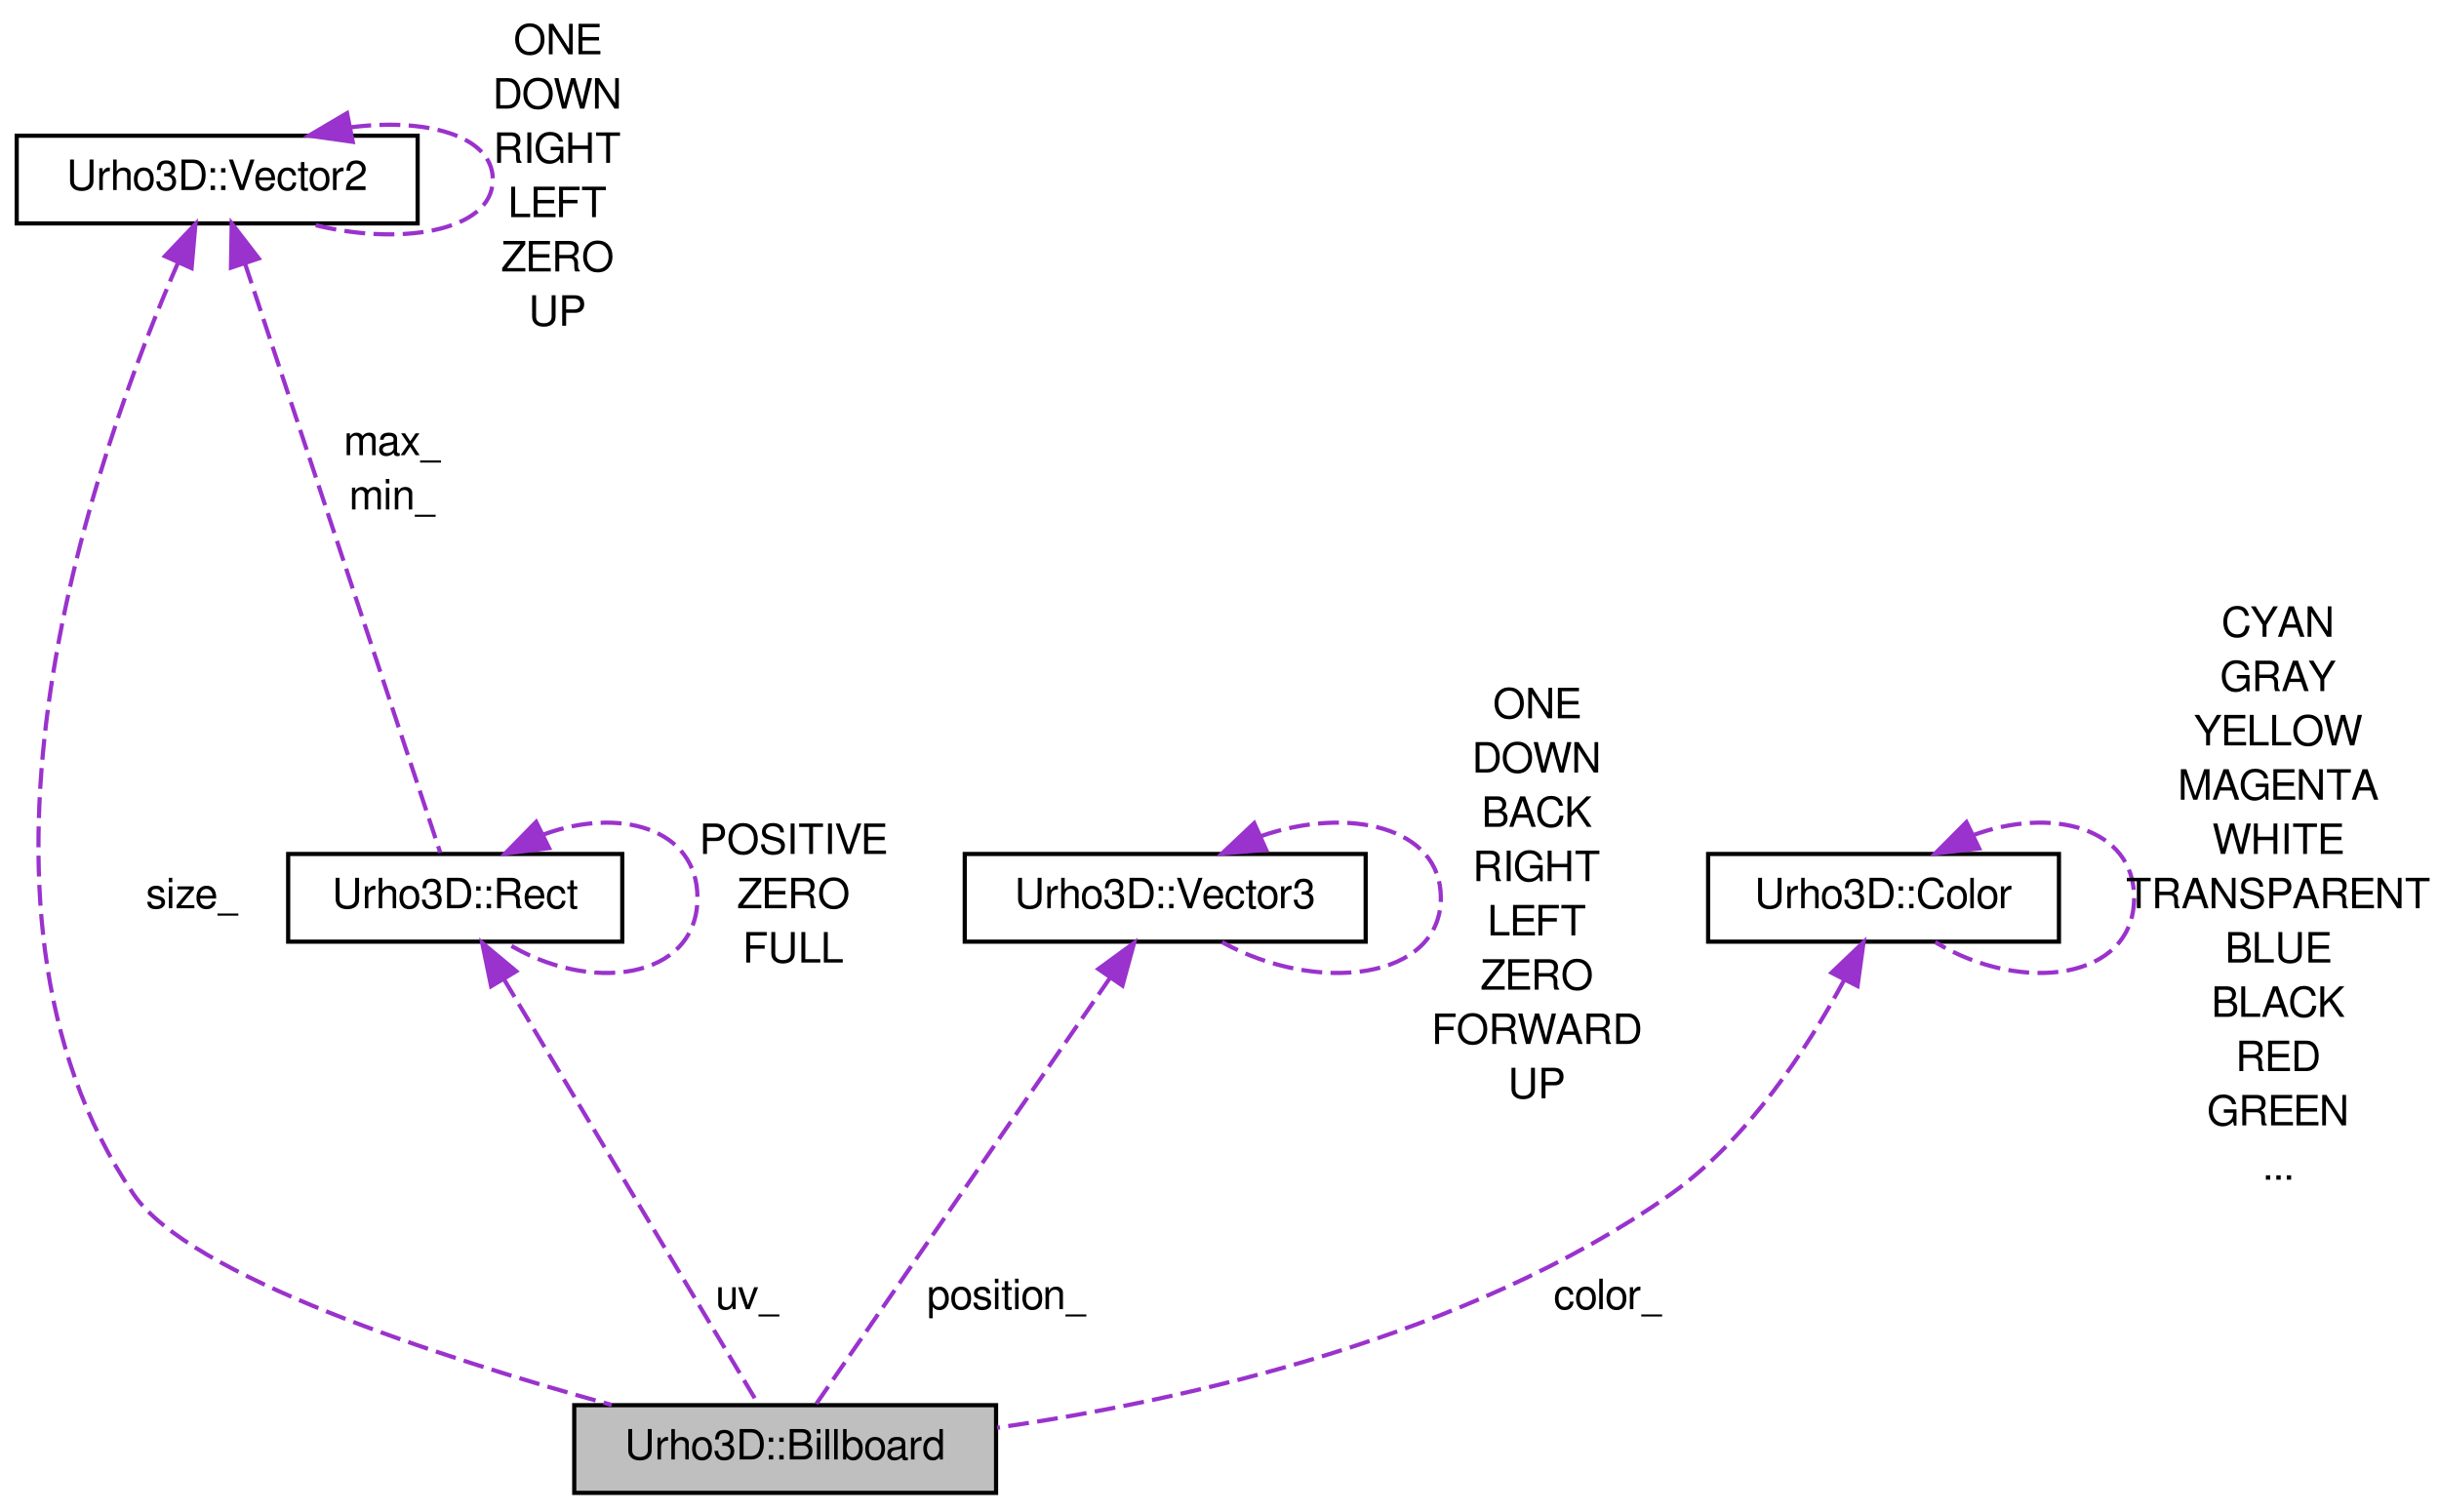
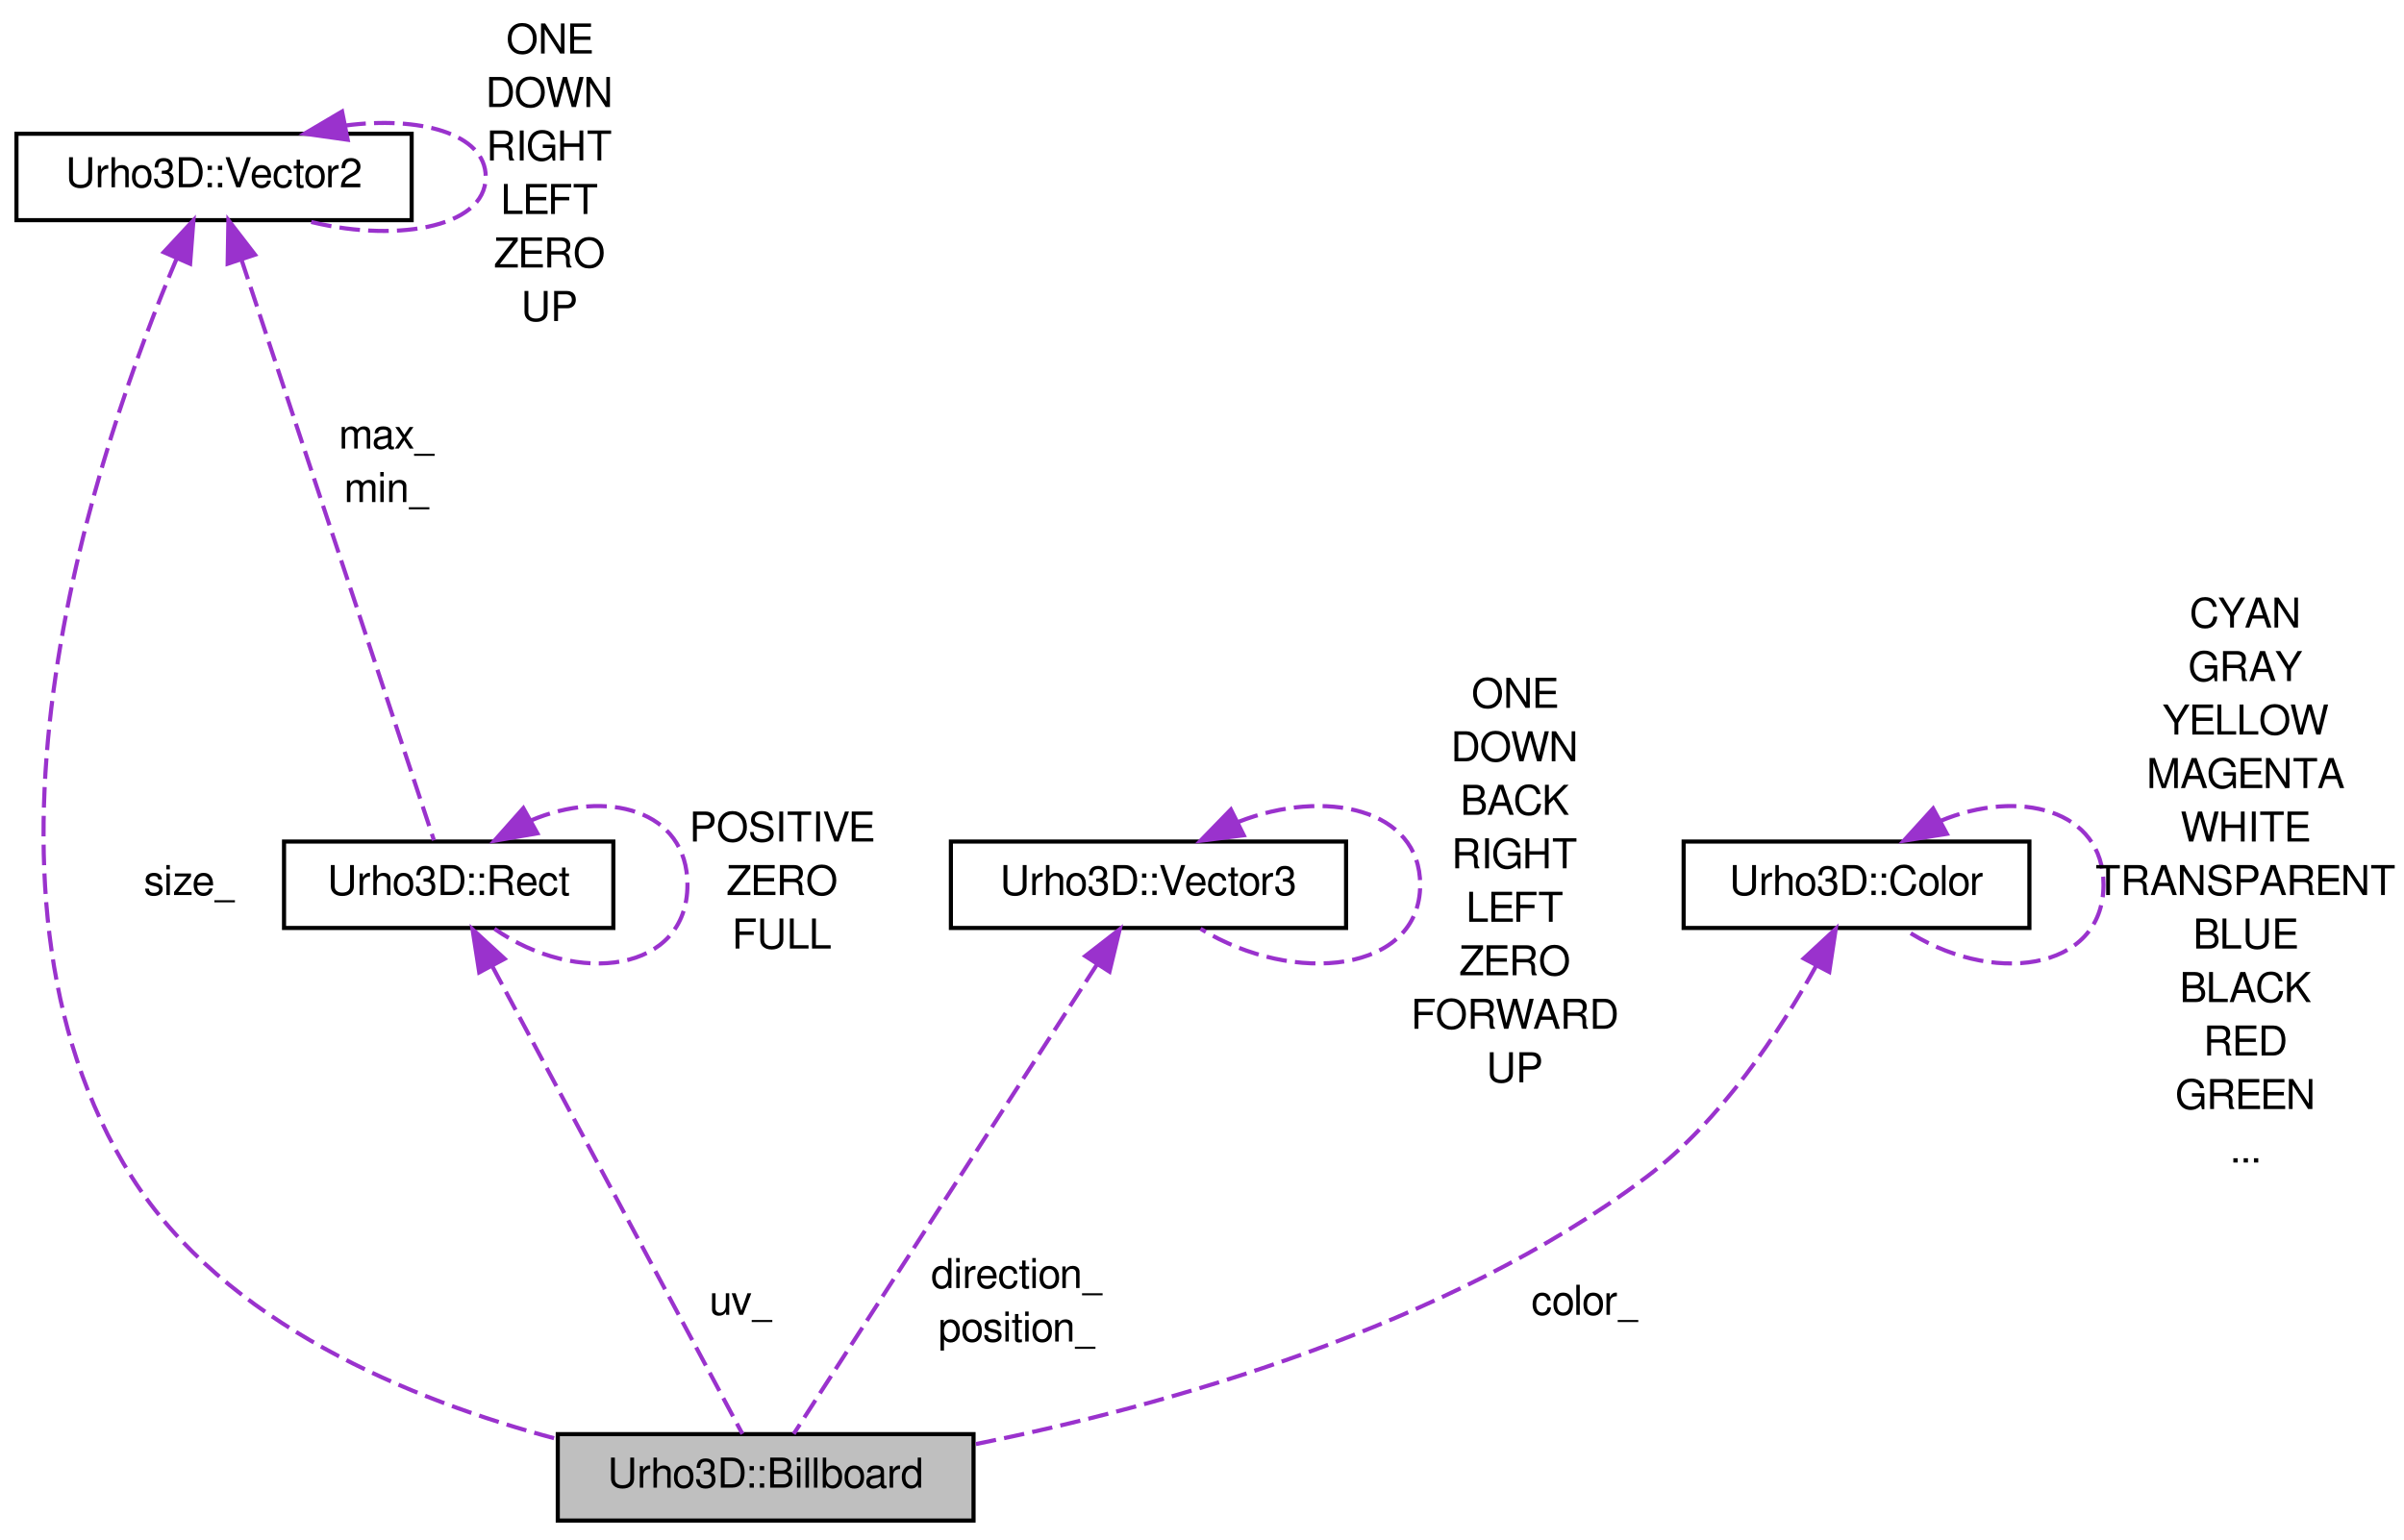
- <svg xmlns="http://www.w3.org/2000/svg" xmlns:xlink="http://www.w3.org/1999/xlink" width="584pt" height="362pt" viewBox="0.00 0.00 584.00 362.00">
-   <g id="graph1" class="graph" transform="scale(1 1) rotate(0) translate(4 358)">
+ <svg xmlns="http://www.w3.org/2000/svg" xmlns:xlink="http://www.w3.org/1999/xlink" width="584pt" height="374pt" viewBox="0.00 0.00 584.00 374.00">
+   <g id="graph1" class="graph" transform="scale(1 1) rotate(0) translate(4 370)">
    <g id="node1" class="node">
-       <polygon fill="#bfbfbf" stroke="black" points="133.5,-0.5 133.5,-21.5 234.5,-21.5 234.5,-0.5 133.5,-0.5" />
-       <text text-anchor="middle" x="184" y="-8.5" font-family="FreeSans" font-size="10.00">Urho3D::Billboard</text>
+       <polygon fill="#bfbfbf" stroke="black" points="131.5,-0.5 131.5,-21.5 232.5,-21.5 232.5,-0.5 131.5,-0.5" />
+       <text text-anchor="middle" x="182" y="-8.5" font-family="FreeSans" font-size="10.00">Urho3D::Billboard</text>
    </g>
    <g id="node2" class="node">
      <a xlink:href="class_urho3_d_1_1_rect.html" target="_top" xlink:title="Two-dimensional bounding rectangle.">
-         <polygon fill="none" stroke="black" points="65,-132.5 65,-153.5 145,-153.5 145,-132.5 65,-132.5" />
-         <text text-anchor="middle" x="105" y="-140.5" font-family="FreeSans" font-size="10.00">Urho3D::Rect</text>
+         <polygon fill="none" stroke="black" points="65,-144.5 65,-165.5 145,-165.5 145,-144.5 65,-144.5" />
+         <text text-anchor="middle" x="105" y="-152.5" font-family="FreeSans" font-size="10.00">Urho3D::Rect</text>
      </a>
    </g>
    <g id="edge2" class="edge">
-       <path fill="none" stroke="#9a32cd" stroke-dasharray="5,2" d="M116.626,-123.574C133.553,-95.291 164.406,-43.739 177.667,-21.582" />
-       <polygon fill="#9a32cd" stroke="#9a32cd" points="113.597,-121.82 111.465,-132.198 119.604,-125.415 113.597,-121.82" />
-       <text text-anchor="middle" x="175" y="-44.5" font-family="FreeSans" font-size="10.00"> uv_</text>
+       <path fill="none" stroke="#9a32cd" stroke-dasharray="5,2" d="M115.596,-135.185C132.144,-104.238 163.552,-45.501 176.355,-21.558" />
+       <polygon fill="#9a32cd" stroke="#9a32cd" points="112.417,-133.708 110.788,-144.177 118.589,-137.009 112.417,-133.708" />
+       <text text-anchor="middle" x="176" y="-50.5" font-family="FreeSans" font-size="10.00"> uv_</text>
    </g>
    <g id="edge4" class="edge">
-       <path fill="none" stroke="#9a32cd" stroke-dasharray="5,2" d="M126.166,-158.162C144.132,-164.819 163,-159.765 163,-143 163,-123.312 136.981,-119.775 116.958,-132.387" />
-       <polygon fill="#9a32cd" stroke="#9a32cd" points="127.474,-154.904 116.958,-153.613 124.373,-161.18 127.474,-154.904" />
-       <text text-anchor="middle" x="186" y="-153.5" font-family="FreeSans" font-size="10.00"> POSITIVE</text>
-       <text text-anchor="middle" x="186" y="-140.5" font-family="FreeSans" font-size="10.00">ZERO</text>
-       <text text-anchor="middle" x="186" y="-127.5" font-family="FreeSans" font-size="10.00">FULL</text>
+       <path fill="none" stroke="#9a32cd" stroke-dasharray="5,2" d="M124.896,-170.588C143.231,-178.429 163,-173.233 163,-155 163,-133.783 136.232,-130.219 116.104,-144.309" />
+       <polygon fill="#9a32cd" stroke="#9a32cd" points="126.543,-167.499 116.104,-165.691 123.137,-173.615 126.543,-167.499" />
+       <text text-anchor="middle" x="186" y="-165.5" font-family="FreeSans" font-size="10.00"> POSITIVE</text>
+       <text text-anchor="middle" x="186" y="-152.5" font-family="FreeSans" font-size="10.00">ZERO</text>
+       <text text-anchor="middle" x="186" y="-139.5" font-family="FreeSans" font-size="10.00">FULL</text>
    </g>
    <g id="node5" class="node">
      <a xlink:href="class_urho3_d_1_1_vector2.html" target="_top" xlink:title="Two-dimensional vector.">
-         <polygon fill="none" stroke="black" points="0,-304.5 0,-325.5 96,-325.5 96,-304.5 0,-304.5" />
-         <text text-anchor="middle" x="48" y="-312.5" font-family="FreeSans" font-size="10.00">Urho3D::Vector2</text>
+         <polygon fill="none" stroke="black" points="0,-316.5 0,-337.5 96,-337.5 96,-316.5 0,-316.5" />
+         <text text-anchor="middle" x="48" y="-324.5" font-family="FreeSans" font-size="10.00">Urho3D::Vector2</text>
      </a>
    </g>
    <g id="edge10" class="edge">
-       <path fill="none" stroke="#9a32cd" stroke-dasharray="5,2" d="M38.674,-295.192C19.294,-250.825 -19.717,-141.894 28,-72 41.363,-52.426 100.953,-33.048 142.486,-21.552" />
-       <polygon fill="#9a32cd" stroke="#9a32cd" points="35.495,-296.657 42.795,-304.336 41.877,-293.781 35.495,-296.657" />
-       <text text-anchor="middle" x="42" y="-140.5" font-family="FreeSans" font-size="10.00"> size_</text>
+       <path fill="none" stroke="#9a32cd" stroke-dasharray="5,2" d="M38.911,-307.148C20.219,-263.083 -17.15,-155.368 28,-84 50.541,-48.369 95.705,-29.786 131.321,-20.313" />
+       <polygon fill="#9a32cd" stroke="#9a32cd" points="35.776,-308.712 42.995,-316.467 42.187,-305.903 35.776,-308.712" />
+       <text text-anchor="middle" x="42" y="-152.5" font-family="FreeSans" font-size="10.00"> size_</text>
    </g>
    <g id="edge6" class="edge">
-       <path fill="none" stroke="#9a32cd" stroke-dasharray="5,2" d="M54.657,-294.913C66.779,-258.333 92.066,-182.029 101.42,-153.802" />
-       <polygon fill="#9a32cd" stroke="#9a32cd" points="51.303,-293.906 51.48,-304.5 57.948,-296.108 51.303,-293.906" />
-       <text text-anchor="middle" x="90" y="-249" font-family="FreeSans" font-size="10.00"> max_</text>
-       <text text-anchor="middle" x="90" y="-236" font-family="FreeSans" font-size="10.00">min_</text>
+       <path fill="none" stroke="#9a32cd" stroke-dasharray="5,2" d="M54.657,-306.913C66.779,-270.333 92.066,-194.029 101.42,-165.802" />
+       <polygon fill="#9a32cd" stroke="#9a32cd" points="51.303,-305.906 51.48,-316.5 57.948,-308.108 51.303,-305.906" />
+       <text text-anchor="middle" x="90" y="-261" font-family="FreeSans" font-size="10.00"> max_</text>
+       <text text-anchor="middle" x="90" y="-248" font-family="FreeSans" font-size="10.00">min_</text>
    </g>
    <g id="edge8" class="edge">
-       <path fill="none" stroke="#9a32cd" stroke-dasharray="5,2" d="M79.886,-327.493C97.641,-329.835 114,-325.67 114,-315 114,-302.354 91.022,-298.846 69.973,-304.478" />
-       <polygon fill="#9a32cd" stroke="#9a32cd" points="80.464,-324.039 69.973,-325.522 79.099,-330.905 80.464,-324.039" />
-       <text text-anchor="middle" x="129.5" y="-345" font-family="FreeSans" font-size="10.00"> ONE</text>
-       <text text-anchor="middle" x="129.5" y="-332" font-family="FreeSans" font-size="10.00">DOWN</text>
-       <text text-anchor="middle" x="129.5" y="-319" font-family="FreeSans" font-size="10.00">RIGHT</text>
-       <text text-anchor="middle" x="129.5" y="-306" font-family="FreeSans" font-size="10.00">LEFT</text>
-       <text text-anchor="middle" x="129.5" y="-293" font-family="FreeSans" font-size="10.00">ZERO</text>
-       <text text-anchor="middle" x="129.5" y="-280" font-family="FreeSans" font-size="10.00">UP</text>
+       <path fill="none" stroke="#9a32cd" stroke-dasharray="5,2" d="M79.886,-339.493C97.641,-341.835 114,-337.67 114,-327 114,-314.354 91.022,-310.846 69.973,-316.478" />
+       <polygon fill="#9a32cd" stroke="#9a32cd" points="80.464,-336.039 69.973,-337.522 79.099,-342.905 80.464,-336.039" />
+       <text text-anchor="middle" x="129.5" y="-357" font-family="FreeSans" font-size="10.00"> ONE</text>
+       <text text-anchor="middle" x="129.5" y="-344" font-family="FreeSans" font-size="10.00">DOWN</text>
+       <text text-anchor="middle" x="129.5" y="-331" font-family="FreeSans" font-size="10.00">RIGHT</text>
+       <text text-anchor="middle" x="129.5" y="-318" font-family="FreeSans" font-size="10.00">LEFT</text>
+       <text text-anchor="middle" x="129.5" y="-305" font-family="FreeSans" font-size="10.00">ZERO</text>
+       <text text-anchor="middle" x="129.5" y="-292" font-family="FreeSans" font-size="10.00">UP</text>
    </g>
    <g id="node9" class="node">
      <a xlink:href="class_urho3_d_1_1_vector3.html" target="_top" xlink:title="Three-dimensional vector.">
-         <polygon fill="none" stroke="black" points="227,-132.5 227,-153.5 323,-153.5 323,-132.5 227,-132.5" />
-         <text text-anchor="middle" x="275" y="-140.5" font-family="FreeSans" font-size="10.00">Urho3D::Vector3</text>
+         <polygon fill="none" stroke="black" points="227,-144.5 227,-165.5 323,-165.5 323,-144.5 227,-144.5" />
+         <text text-anchor="middle" x="275" y="-152.5" font-family="FreeSans" font-size="10.00">Urho3D::Vector3</text>
      </a>
    </g>
    <g id="edge12" class="edge">
-       <path fill="none" stroke="#9a32cd" stroke-dasharray="5,2" d="M261.862,-123.942C242.419,-95.74 206.636,-43.835 191.295,-21.582" />
-       <polygon fill="#9a32cd" stroke="#9a32cd" points="258.996,-125.951 267.553,-132.198 264.759,-121.978 258.996,-125.951" />
-       <text text-anchor="middle" x="237" y="-44.5" font-family="FreeSans" font-size="10.00"> position_</text>
+       <path fill="none" stroke="#9a32cd" stroke-dasharray="5,2" d="M262.461,-135.585C242.545,-104.747 204.349,-45.604 188.818,-21.558" />
+       <polygon fill="#9a32cd" stroke="#9a32cd" points="259.644,-137.675 268.01,-144.177 265.525,-133.877 259.644,-137.675" />
+       <text text-anchor="middle" x="243" y="-57" font-family="FreeSans" font-size="10.00"> direction_</text>
+       <text text-anchor="middle" x="243" y="-44" font-family="FreeSans" font-size="10.00">position_</text>
    </g>
    <g id="edge14" class="edge">
-       <path fill="none" stroke="#9a32cd" stroke-dasharray="5,2" d="M297.961,-157.783C318.734,-165.001 341,-160.073 341,-143 341,-123.312 311.392,-119.775 288.607,-132.387" />
-       <polygon fill="#9a32cd" stroke="#9a32cd" points="299.166,-154.488 288.607,-153.613 296.315,-160.882 299.166,-154.488" />
-       <text text-anchor="middle" x="364" y="-186" font-family="FreeSans" font-size="10.00"> ONE</text>
-       <text text-anchor="middle" x="364" y="-173" font-family="FreeSans" font-size="10.00">DOWN</text>
-       <text text-anchor="middle" x="364" y="-160" font-family="FreeSans" font-size="10.00">BACK</text>
-       <text text-anchor="middle" x="364" y="-147" font-family="FreeSans" font-size="10.00">RIGHT</text>
-       <text text-anchor="middle" x="364" y="-134" font-family="FreeSans" font-size="10.00">LEFT</text>
-       <text text-anchor="middle" x="364" y="-121" font-family="FreeSans" font-size="10.00">ZERO</text>
-       <text text-anchor="middle" x="364" y="-108" font-family="FreeSans" font-size="10.00">FORWARD</text>
-       <text text-anchor="middle" x="364" y="-95" font-family="FreeSans" font-size="10.00">UP</text>
+       <path fill="none" stroke="#9a32cd" stroke-dasharray="5,2" d="M296.788,-170.26C317.887,-178.568 341,-173.482 341,-155 341,-133.783 310.54,-130.219 287.635,-144.309" />
+       <polygon fill="#9a32cd" stroke="#9a32cd" points="298.146,-167.026 287.635,-165.691 295.019,-173.289 298.146,-167.026" />
+       <text text-anchor="middle" x="364" y="-198" font-family="FreeSans" font-size="10.00"> ONE</text>
+       <text text-anchor="middle" x="364" y="-185" font-family="FreeSans" font-size="10.00">DOWN</text>
+       <text text-anchor="middle" x="364" y="-172" font-family="FreeSans" font-size="10.00">BACK</text>
+       <text text-anchor="middle" x="364" y="-159" font-family="FreeSans" font-size="10.00">RIGHT</text>
+       <text text-anchor="middle" x="364" y="-146" font-family="FreeSans" font-size="10.00">LEFT</text>
+       <text text-anchor="middle" x="364" y="-133" font-family="FreeSans" font-size="10.00">ZERO</text>
+       <text text-anchor="middle" x="364" y="-120" font-family="FreeSans" font-size="10.00">FORWARD</text>
+       <text text-anchor="middle" x="364" y="-107" font-family="FreeSans" font-size="10.00">UP</text>
    </g>
    <g id="node12" class="node">
      <a xlink:href="class_urho3_d_1_1_color.html" target="_top" xlink:title="RGBA color.">
-         <polygon fill="none" stroke="black" points="405,-132.5 405,-153.5 489,-153.5 489,-132.5 405,-132.5" />
-         <text text-anchor="middle" x="447" y="-140.5" font-family="FreeSans" font-size="10.00">Urho3D::Color</text>
+         <polygon fill="none" stroke="black" points="405,-144.5 405,-165.5 489,-165.5 489,-144.5 405,-144.5" />
+         <text text-anchor="middle" x="447" y="-152.5" font-family="FreeSans" font-size="10.00">Urho3D::Color</text>
      </a>
    </g>
    <g id="edge16" class="edge">
-       <path fill="none" stroke="#9a32cd" stroke-dasharray="5,2" d="M437.561,-123.273C428.897,-107.206 414.593,-85.107 396,-72 347.637,-37.907 280.433,-22.747 234.744,-16.086" />
-       <polygon fill="#9a32cd" stroke="#9a32cd" points="434.542,-125.057 442.214,-132.364 440.773,-121.868 434.542,-125.057" />
-       <text text-anchor="middle" x="381" y="-44.5" font-family="FreeSans" font-size="10.00"> color_</text>
+       <path fill="none" stroke="#9a32cd" stroke-dasharray="5,2" d="M437.205,-135.298C428.401,-119.426 414.086,-97.591 396,-84 347.358,-47.448 279.168,-28.397 232.933,-19.054" />
+       <polygon fill="#9a32cd" stroke="#9a32cd" points="434.188,-137.08 441.959,-144.282 440.375,-133.806 434.188,-137.08" />
+       <text text-anchor="middle" x="381" y="-50.5" font-family="FreeSans" font-size="10.00"> color_</text>
    </g>
    <g id="edge18" class="edge">
-       <path fill="none" stroke="#9a32cd" stroke-dasharray="5,2" d="M468.385,-157.975C487.121,-164.911 507,-159.919 507,-143 507,-123.312 480.083,-119.775 459.37,-132.387" />
-       <polygon fill="#9a32cd" stroke="#9a32cd" points="469.896,-154.819 459.37,-153.613 466.847,-161.12 469.896,-154.819" />
-       <text text-anchor="middle" x="541.5" y="-205.5" font-family="FreeSans" font-size="10.00"> CYAN</text>
-       <text text-anchor="middle" x="541.5" y="-192.5" font-family="FreeSans" font-size="10.00">GRAY</text>
-       <text text-anchor="middle" x="541.5" y="-179.5" font-family="FreeSans" font-size="10.00">YELLOW</text>
-       <text text-anchor="middle" x="541.5" y="-166.5" font-family="FreeSans" font-size="10.00">MAGENTA</text>
-       <text text-anchor="middle" x="541.5" y="-153.5" font-family="FreeSans" font-size="10.00">WHITE</text>
-       <text text-anchor="middle" x="541.5" y="-140.5" font-family="FreeSans" font-size="10.00">TRANSPARENT</text>
-       <text text-anchor="middle" x="541.5" y="-127.5" font-family="FreeSans" font-size="10.00">BLUE</text>
-       <text text-anchor="middle" x="541.5" y="-114.5" font-family="FreeSans" font-size="10.00">BLACK</text>
-       <text text-anchor="middle" x="541.5" y="-101.5" font-family="FreeSans" font-size="10.00">RED</text>
-       <text text-anchor="middle" x="541.5" y="-88.5" font-family="FreeSans" font-size="10.00">GREEN</text>
-       <text text-anchor="middle" x="541.5" y="-75.5" font-family="FreeSans" font-size="10.00">...</text>
+       <path fill="none" stroke="#9a32cd" stroke-dasharray="5,2" d="M467.324,-170.48C486.363,-178.476 507,-173.316 507,-155 507,-133.783 479.309,-130.219 458.487,-144.309" />
+       <polygon fill="#9a32cd" stroke="#9a32cd" points="468.946,-167.378 458.487,-165.691 465.611,-173.533 468.946,-167.378" />
+       <text text-anchor="middle" x="541.5" y="-217.5" font-family="FreeSans" font-size="10.00"> CYAN</text>
+       <text text-anchor="middle" x="541.5" y="-204.5" font-family="FreeSans" font-size="10.00">GRAY</text>
+       <text text-anchor="middle" x="541.5" y="-191.5" font-family="FreeSans" font-size="10.00">YELLOW</text>
+       <text text-anchor="middle" x="541.5" y="-178.5" font-family="FreeSans" font-size="10.00">MAGENTA</text>
+       <text text-anchor="middle" x="541.5" y="-165.5" font-family="FreeSans" font-size="10.00">WHITE</text>
+       <text text-anchor="middle" x="541.5" y="-152.5" font-family="FreeSans" font-size="10.00">TRANSPARENT</text>
+       <text text-anchor="middle" x="541.5" y="-139.5" font-family="FreeSans" font-size="10.00">BLUE</text>
+       <text text-anchor="middle" x="541.5" y="-126.5" font-family="FreeSans" font-size="10.00">BLACK</text>
+       <text text-anchor="middle" x="541.5" y="-113.5" font-family="FreeSans" font-size="10.00">RED</text>
+       <text text-anchor="middle" x="541.5" y="-100.5" font-family="FreeSans" font-size="10.00">GREEN</text>
+       <text text-anchor="middle" x="541.5" y="-87.5" font-family="FreeSans" font-size="10.00">...</text>
    </g>
  </g>
</svg>
